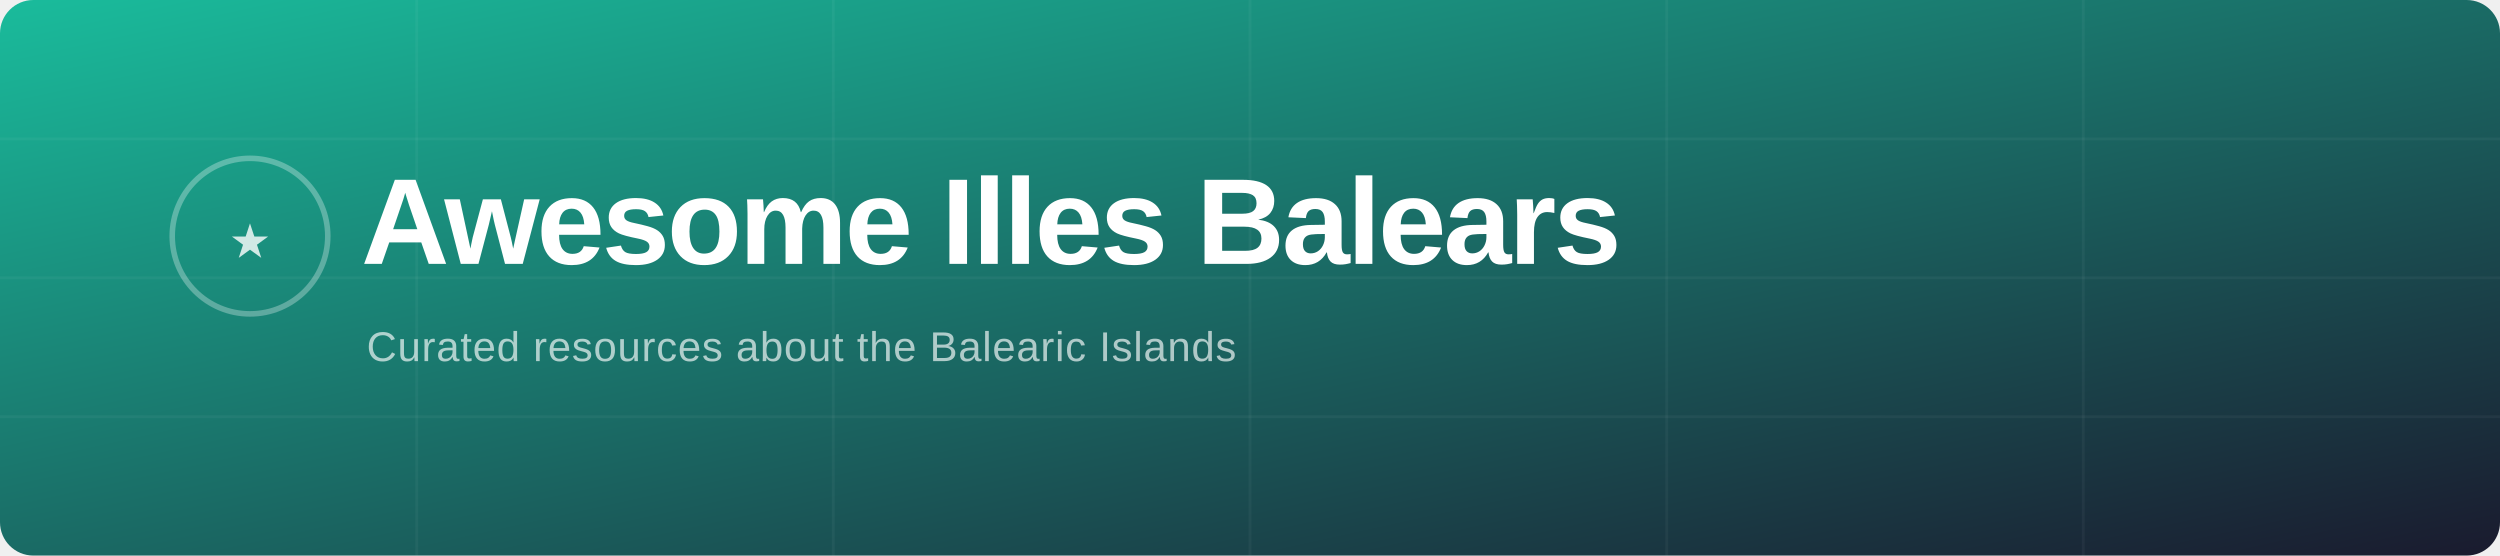
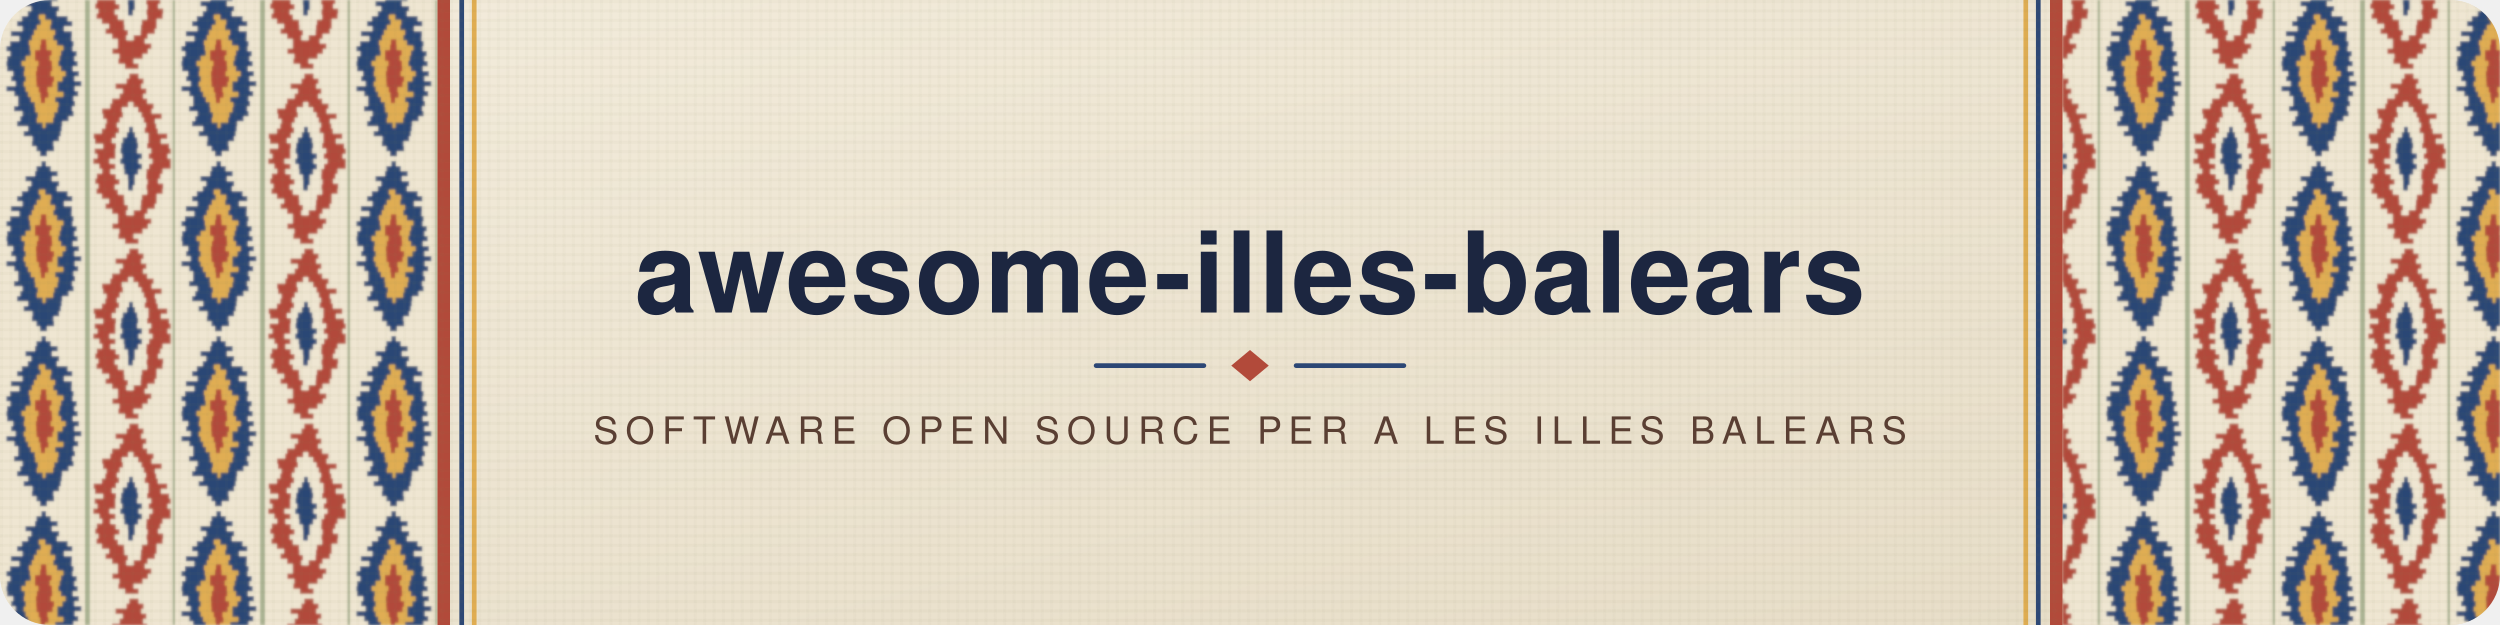
- <svg xmlns="http://www.w3.org/2000/svg" viewBox="0 0 900 200" width="900" height="200">
+ <svg xmlns="http://www.w3.org/2000/svg" viewBox="0 0 800 200" width="800" height="200">
  <defs>
-     <linearGradient id="bg" x1="0%" y1="0%" x2="100%" y2="100%">
-       <stop offset="0%" stop-color="#1abc9c" />
-       <stop offset="100%" stop-color="#1a1a2e" />
+     <clipPath id="clipR">
+       <rect width="800" height="200" rx="16" />
+     </clipPath>
+     <linearGradient id="linen" x1="0%" y1="0%" x2="100%" y2="100%">
+       <stop offset="0%" stop-color="#f3ecdc" />
+       <stop offset="100%" stop-color="#e6dcc6" />
    </linearGradient>
+     <pattern id="weave" width="3" height="3" patternUnits="userSpaceOnUse">
+       <rect width="3" height="1" fill="#8a7458" opacity="0.04" />
+       <rect width="1" height="3" fill="#8a7458" opacity="0.035" />
+     </pattern>
+     <pattern id="llengues" width="56" height="56" patternUnits="userSpaceOnUse" x="0" y="-6">
+       <rect width="56" height="56" fill="#efe6d2" />
+       <rect x="27.25" width="1.5" height="56" fill="#5d7a4c" opacity="0.5" />
+       <rect x="55.25" width="1.5" height="56" fill="#5d7a4c" opacity="0.5" />
+       <g>
+         <polygon fill="#2c4775" points="14.0,0.0 14.0,1.6 13.3,1.6 13.3,3.2 11.7,3.2 11.7,4.8 11.2,4.8 11.2,6.4 8.2,6.4 8.2,8.0 10.0,8.0 10.0,9.6 8.9,9.6 8.9,11.2 7.0,11.2 7.0,12.8 5.5,12.8 5.5,14.4 7.2,14.4 7.2,16.0 3.5,16.0 3.5,17.6 6.2,17.6 6.2,19.2 3.2,19.2 3.2,20.8 2.1,20.8 2.1,22.4 3.3,22.4 3.3,24.0 2.3,24.0 2.3,25.6 2.1,25.6 2.1,27.2 2.3,27.2 2.3,28.8 4.2,28.8 4.2,30.4 3.6,30.4 3.6,32.0 5.0,32.0 5.0,33.6 2.1,33.6 2.1,35.2 4.6,35.2 4.6,36.8 5.8,36.8 5.8,38.4 5.8,38.4 5.8,40.0 4.5,40.0 4.5,41.6 7.2,41.6 7.2,43.2 6.5,43.2 6.5,44.8 5.5,44.8 5.5,46.4 9.0,46.4 9.0,48.0 7.6,48.0 7.6,49.6 10.4,49.6 10.4,51.2 10.2,51.2 10.2,52.8 11.7,52.8 11.7,54.4 12.8,54.4 12.8,56.0 14.0,56.0 14.0,56.0 14.0,56.0 14.0,56.0 15.0,56.0 15.0,54.4 17.3,54.4 17.3,52.8 17.1,52.8 17.1,51.2 18.9,51.2 18.9,49.6 19.4,49.6 19.4,48.0 19.7,48.0 19.7,46.4 19.9,46.4 19.9,44.8 21.9,44.8 21.9,43.2 23.5,43.2 23.5,41.6 23.1,41.6 23.1,40.0 24.0,40.0 24.0,38.4 23.5,38.4 23.5,36.8 25.0,36.8 25.0,35.2 23.9,35.2 23.9,33.6 26.0,33.6 26.0,32.0 23.8,32.0 23.8,30.4 25.2,30.4 25.2,28.8 23.3,28.8 23.3,27.2 24.8,27.2 24.8,25.6 23.8,25.6 23.8,24.0 24.5,24.0 24.5,22.4 23.2,22.4 23.2,20.8 23.5,20.8 23.5,19.2 22.9,19.2 22.9,17.6 23.0,17.6 23.0,16.0 20.5,16.0 20.5,14.4 23.1,14.4 23.1,12.8 21.6,12.8 21.6,11.2 18.2,11.2 18.2,9.6 18.9,9.6 18.9,8.0 16.6,8.0 16.6,6.4 18.4,6.4 18.4,4.8 16.2,4.8 16.2,3.2 14.7,3.2 14.7,1.6 14.0,1.6 14.0,0.0" />
+         <polygon fill="#e0ad52" points="14.0,9.0 14.0,10.6 12.4,10.7 12.4,12.3 13.0,12.3 13.0,13.9 11.8,14.0 11.8,15.6 10.9,15.6 10.9,17.2 10.2,17.3 10.2,18.9 9.3,18.9 9.3,20.5 9.6,20.6 9.6,22.2 9.8,22.2 9.8,23.8 8.2,23.9 8.2,25.5 6.9,25.5 6.9,27.1 7.9,27.2 7.9,28.8 7.7,28.8 7.7,30.4 8.2,30.5 8.2,32.1 7.6,32.1 7.6,33.7 8.2,33.8 8.2,35.4 9.0,35.4 9.0,37.0 9.9,37.1 9.9,38.7 11.1,38.7 11.1,40.3 11.3,40.4 11.3,42.0 12.1,42.0 12.1,43.6 11.8,43.7 11.8,45.3 13.6,45.3 13.6,46.9 14.0,47.0 14.0,47.0 14.0,47.0 14.0,47.0 14.6,46.9 14.6,45.3 17.0,45.3 17.0,43.7 17.4,43.6 17.4,42.0 18.4,42.0 18.4,40.4 18.7,40.3 18.7,38.7 17.7,38.7 17.7,37.1 20.3,37.0 20.3,35.4 18.4,35.4 18.4,33.8 18.4,33.7 18.4,32.1 20.0,32.1 20.0,30.5 21.0,30.4 21.0,28.8 19.5,28.8 19.5,27.2 18.7,27.1 18.7,25.5 19.1,25.5 19.1,23.9 19.5,23.8 19.5,22.2 20.3,22.2 20.3,20.6 18.2,20.5 18.2,18.9 17.1,18.9 17.1,17.3 17.6,17.2 17.6,15.6 16.1,15.6 16.1,14.0 16.4,13.9 16.4,12.3 14.5,12.3 14.5,10.7 14.0,10.6 14.0,9.0" />
+         <polygon fill="#b24a3a" points="14.0,17.0 14.0,18.6 13.1,18.7 13.1,20.3 12.8,20.4 12.8,22.0 11.2,22.1 11.2,23.7 11.2,23.8 11.2,25.4 12.3,25.5 12.3,27.1 11.8,27.2 11.8,28.8 11.5,28.8 11.5,30.4 11.6,30.5 11.6,32.1 11.7,32.2 11.7,33.8 12.4,33.9 12.4,35.5 12.9,35.6 12.9,37.2 13.1,37.3 13.1,38.9 14.0,39.0 14.0,39.0 14.0,39.0 14.0,39.0 14.4,38.9 14.4,37.3 15.5,37.2 15.5,35.6 15.2,35.5 15.2,33.9 16.8,33.8 16.8,32.2 17.3,32.1 17.3,30.5 16.2,30.4 16.2,28.8 16.7,28.8 16.7,27.2 16.6,27.1 16.6,25.5 15.9,25.4 15.9,23.8 16.5,23.7 16.5,22.1 14.9,22.0 14.9,20.4 14.8,20.3 14.8,18.7 14.0,18.6 14.0,17.0" />
+         <polygon fill="#b24a3a" points="42.0,-28.0 42.0,-26.4 41.4,-26.4 41.4,-24.8 40.5,-24.8 40.5,-23.2 37.0,-23.2 37.0,-21.6 39.3,-21.6 39.3,-20.0 38.3,-20.0 38.3,-18.4 35.9,-18.4 35.9,-16.8 35.3,-16.8 35.3,-15.2 32.7,-15.2 32.7,-13.6 33.0,-13.6 33.0,-12.0 34.1,-12.0 34.1,-10.4 33.7,-10.4 33.7,-8.8 32.6,-8.8 32.6,-7.2 30.0,-7.2 30.0,-5.6 30.4,-5.6 30.4,-4.0 33.0,-4.0 33.0,-2.4 30.3,-2.4 30.3,-0.8 31.2,-0.8 31.2,0.8 29.9,0.8 29.9,2.4 31.8,2.4 31.8,4.0 32.7,4.0 32.7,5.6 31.0,5.6 31.0,7.2 30.5,7.2 30.5,8.8 31.5,8.8 31.5,10.4 30.9,10.4 30.9,12.0 32.6,12.0 32.6,13.6 34.9,13.6 34.9,15.2 33.8,15.2 33.8,16.8 35.9,16.8 35.9,18.4 37.7,18.4 37.7,20.0 37.7,20.0 37.7,21.6 36.0,21.6 36.0,23.2 38.2,23.2 38.2,24.8 37.9,24.8 37.9,26.4 40.0,26.4 40.0,28.0 42.0,28.0 42.0,28.0 42.0,28.0 42.0,28.0 44.3,28.0 44.3,26.4 42.7,26.4 42.7,24.8 45.6,24.8 45.6,23.2 47.3,23.2 47.3,21.6 48.4,21.6 48.4,20.0 46.3,20.0 46.3,18.4 47.2,18.4 47.2,16.8 49.5,16.8 49.5,15.2 50.1,15.2 50.1,13.6 50.1,13.6 50.1,12.0 52.0,12.0 52.0,10.4 52.2,10.4 52.2,8.8 50.6,8.8 50.6,7.2 51.3,7.2 51.3,5.6 52.0,5.6 52.0,4.0 54.6,4.0 54.6,2.4 54.6,2.4 54.6,0.8 53.6,0.8 53.6,-0.8 54.6,-0.8 54.6,-2.4 54.1,-2.4 54.1,-4.0 51.5,-4.0 51.5,-5.6 53.5,-5.6 53.5,-7.2 50.5,-7.2 50.5,-8.8 50.0,-8.8 50.0,-10.4 49.6,-10.4 49.6,-12.0 51.7,-12.0 51.7,-13.6 48.5,-13.6 48.5,-15.2 49.1,-15.2 49.1,-16.8 47.1,-16.8 47.1,-18.4 45.8,-18.4 45.8,-20.0 46.8,-20.0 46.8,-21.6 45.2,-21.6 45.2,-23.2 45.9,-23.2 45.9,-24.8 44.3,-24.8 44.3,-26.4 42.0,-26.4 42.0,-28.0" />
+         <polygon fill="#efe6d2" points="42.0,-19.0 42.0,-17.4 41.0,-17.3 41.0,-15.7 39.0,-15.7 39.0,-14.1 39.3,-14.0 39.3,-12.4 38.3,-12.4 38.3,-10.8 37.4,-10.7 37.4,-9.1 38.1,-9.1 38.1,-7.5 37.1,-7.4 37.1,-5.8 35.8,-5.8 35.8,-4.2 37.1,-4.1 37.1,-2.5 36.9,-2.5 36.9,-0.9 36.9,-0.8 36.9,0.8 35.0,0.8 35.0,2.4 36.9,2.5 36.9,4.1 35.3,4.1 35.3,5.7 37.0,5.8 37.0,7.4 38.2,7.4 38.2,9.0 36.7,9.1 36.7,10.7 37.7,10.7 37.7,12.3 39.7,12.4 39.7,14.0 39.8,14.0 39.8,15.6 40.9,15.7 40.9,17.3 40.4,17.3 40.4,18.9 42.0,19.0 42.0,19.0 42.0,19.0 42.0,19.0 42.8,18.9 42.8,17.3 45.0,17.3 45.0,15.7 45.1,15.6 45.1,14.0 45.4,14.0 45.4,12.4 47.1,12.3 47.1,10.7 46.9,10.7 46.9,9.1 47.2,9.0 47.2,7.4 46.8,7.4 46.8,5.8 46.9,5.7 46.9,4.1 47.7,4.1 47.7,2.5 48.8,2.4 48.8,0.8 47.6,0.8 47.6,-0.8 48.4,-0.9 48.4,-2.5 47.1,-2.5 47.1,-4.1 47.5,-4.2 47.5,-5.8 47.5,-5.8 47.5,-7.4 46.3,-7.5 46.3,-9.1 46.7,-9.1 46.7,-10.7 46.0,-10.8 46.0,-12.4 45.3,-12.4 45.3,-14.0 44.2,-14.1 44.2,-15.7 42.7,-15.7 42.7,-17.3 42.0,-17.4 42.0,-19.0" />
+         <polygon fill="#2c4775" points="42.0,-11.0 42.0,-9.4 41.3,-9.3 41.3,-7.7 40.6,-7.6 40.6,-6.0 39.3,-5.9 39.3,-4.3 38.8,-4.2 38.8,-2.6 38.6,-2.5 38.6,-0.9 39.1,-0.8 39.1,0.8 38.5,0.8 38.5,2.4 39.6,2.5 39.6,4.1 39.8,4.2 39.8,5.8 40.9,5.9 40.9,7.5 41.0,7.6 41.0,9.2 41.0,9.3 41.0,10.9 42.0,11.0 42.0,11.0 42.0,11.0 42.0,11.0 42.5,10.9 42.5,9.3 43.1,9.2 43.1,7.6 43.1,7.5 43.1,5.9 44.2,5.8 44.2,4.2 45.4,4.1 45.4,2.5 44.3,2.4 44.3,0.8 45.4,0.8 45.4,-0.8 43.9,-0.9 43.9,-2.5 44.2,-2.6 44.2,-4.2 43.9,-4.3 43.9,-5.9 43.2,-6.0 43.2,-7.6 42.5,-7.7 42.5,-9.3 42.0,-9.4 42.0,-11.0" />
+         <polygon fill="#b24a3a" points="42.0,28.0 42.0,29.6 41.4,29.6 41.4,31.2 40.5,31.2 40.5,32.8 37.0,32.8 37.0,34.4 39.3,34.4 39.3,36.0 38.3,36.0 38.3,37.6 35.9,37.6 35.9,39.2 35.3,39.2 35.3,40.8 32.7,40.8 32.7,42.4 33.0,42.4 33.0,44.0 34.1,44.0 34.1,45.6 33.7,45.6 33.7,47.2 32.6,47.2 32.6,48.8 30.0,48.8 30.0,50.4 30.4,50.4 30.4,52.0 33.0,52.0 33.0,53.6 30.3,53.6 30.3,55.2 31.2,55.2 31.2,56.8 29.9,56.8 29.9,58.4 31.8,58.4 31.8,60.0 32.7,60.0 32.7,61.6 31.0,61.6 31.0,63.2 30.5,63.2 30.5,64.8 31.5,64.8 31.5,66.4 30.9,66.4 30.9,68.0 32.6,68.0 32.6,69.6 34.9,69.6 34.9,71.2 33.8,71.2 33.8,72.8 35.9,72.8 35.9,74.4 37.7,74.4 37.7,76.0 37.7,76.0 37.7,77.6 36.0,77.6 36.0,79.2 38.2,79.2 38.2,80.8 37.9,80.8 37.9,82.4 40.0,82.4 40.0,84.0 42.0,84.0 42.0,84.0 42.0,84.0 42.0,84.0 44.3,84.0 44.3,82.4 42.7,82.4 42.7,80.8 45.6,80.8 45.6,79.2 47.3,79.2 47.3,77.6 48.4,77.6 48.4,76.0 46.3,76.0 46.3,74.4 47.2,74.4 47.2,72.8 49.5,72.8 49.5,71.2 50.1,71.2 50.1,69.6 50.1,69.6 50.1,68.0 52.0,68.0 52.0,66.4 52.2,66.4 52.2,64.8 50.6,64.8 50.6,63.2 51.3,63.2 51.3,61.6 52.0,61.6 52.0,60.0 54.6,60.0 54.6,58.4 54.6,58.4 54.6,56.8 53.6,56.8 53.6,55.2 54.6,55.2 54.6,53.6 54.1,53.6 54.1,52.0 51.5,52.0 51.5,50.4 53.5,50.4 53.5,48.8 50.5,48.8 50.5,47.2 50.0,47.2 50.0,45.6 49.6,45.6 49.6,44.0 51.7,44.0 51.7,42.4 48.5,42.4 48.5,40.8 49.1,40.8 49.1,39.2 47.1,39.2 47.1,37.6 45.8,37.6 45.8,36.0 46.8,36.0 46.8,34.4 45.2,34.4 45.2,32.8 45.9,32.8 45.9,31.2 44.3,31.2 44.3,29.6 42.0,29.6 42.0,28.0" />
+         <polygon fill="#efe6d2" points="42.0,37.0 42.0,38.6 41.0,38.7 41.0,40.3 39.0,40.3 39.0,41.9 39.3,42.0 39.3,43.6 38.3,43.6 38.3,45.2 37.4,45.3 37.4,46.9 38.1,46.9 38.1,48.5 37.1,48.6 37.1,50.2 35.8,50.2 35.8,51.8 37.1,51.9 37.1,53.5 36.9,53.5 36.9,55.1 36.9,55.2 36.9,56.8 35.0,56.8 35.0,58.4 36.9,58.5 36.9,60.1 35.3,60.1 35.3,61.7 37.0,61.8 37.0,63.4 38.2,63.4 38.2,65.0 36.7,65.1 36.7,66.7 37.7,66.7 37.7,68.3 39.7,68.4 39.7,70.0 39.8,70.0 39.8,71.6 40.9,71.7 40.9,73.3 40.4,73.3 40.4,74.9 42.0,75.0 42.0,75.0 42.0,75.0 42.0,75.0 42.8,74.9 42.8,73.3 45.0,73.3 45.0,71.7 45.1,71.6 45.1,70.0 45.4,70.0 45.4,68.4 47.1,68.3 47.1,66.7 46.9,66.7 46.9,65.1 47.2,65.0 47.2,63.4 46.8,63.4 46.8,61.8 46.9,61.7 46.9,60.1 47.7,60.1 47.7,58.5 48.8,58.4 48.8,56.8 47.6,56.8 47.6,55.2 48.4,55.1 48.4,53.5 47.1,53.5 47.1,51.9 47.5,51.8 47.5,50.2 47.5,50.2 47.5,48.6 46.3,48.5 46.3,46.9 46.7,46.9 46.7,45.3 46.0,45.2 46.0,43.6 45.3,43.6 45.3,42.0 44.2,41.9 44.2,40.3 42.7,40.3 42.7,38.7 42.0,38.6 42.0,37.0" />
+         <polygon fill="#2c4775" points="42.0,45.0 42.0,46.6 41.3,46.7 41.3,48.3 40.6,48.4 40.6,50.0 39.3,50.1 39.3,51.7 38.8,51.8 38.8,53.4 38.6,53.5 38.6,55.1 39.1,55.2 39.1,56.8 38.5,56.8 38.5,58.4 39.6,58.5 39.6,60.1 39.8,60.2 39.8,61.8 40.9,61.9 40.9,63.5 41.0,63.6 41.0,65.2 41.0,65.3 41.0,66.9 42.0,67.0 42.0,67.0 42.0,67.0 42.0,67.0 42.5,66.9 42.5,65.3 43.1,65.2 43.1,63.6 43.1,63.5 43.1,61.9 44.2,61.8 44.2,60.2 45.4,60.1 45.4,58.5 44.3,58.4 44.3,56.8 45.4,56.8 45.4,55.2 43.9,55.1 43.9,53.5 44.2,53.4 44.2,51.8 43.9,51.7 43.9,50.1 43.2,50.0 43.2,48.4 42.5,48.3 42.5,46.7 42.0,46.6 42.0,45.0" />
+       </g>
+     </pattern>
+     <filter id="ikatBleed" x="-2%" y="-2%" width="104%" height="104%">
+       <feGaussianBlur stdDeviation="0.5" />
+     </filter>
  </defs>
-   <rect width="900" height="200" rx="12" fill="url(#bg)" />
-   <g stroke="#ffffff" stroke-opacity="0.04" stroke-width="1">
-     <line x1="0" y1="50" x2="900" y2="50" />
-     <line x1="0" y1="100" x2="900" y2="100" />
-     <line x1="0" y1="150" x2="900" y2="150" />
-     <line x1="150" y1="0" x2="150" y2="200" />
-     <line x1="300" y1="0" x2="300" y2="200" />
-     <line x1="450" y1="0" x2="450" y2="200" />
-     <line x1="600" y1="0" x2="600" y2="200" />
-     <line x1="750" y1="0" x2="750" y2="200" />
+   <g clip-path="url(#clipR)">
+     <rect width="800" height="200" fill="url(#linen)" />
+     <rect x="0" y="0" width="140" height="200" fill="url(#llengues)" filter="url(#ikatBleed)" />
+     <rect x="660" y="0" width="140" height="200" fill="url(#llengues)" filter="url(#ikatBleed)" />
+     <g>
+       <rect x="140" y="0" width="4" height="200" fill="#b24a3a" />
+       <rect x="147" y="0" width="1.5" height="200" fill="#2c4775" />
+       <rect x="151" y="0" width="1.5" height="200" fill="#e0ad52" />
+       <rect x="656" y="0" width="4" height="200" fill="#b24a3a" />
+       <rect x="651.5" y="0" width="1.5" height="200" fill="#2c4775" />
+       <rect x="647.5" y="0" width="1.5" height="200" fill="#e0ad52" />
+     </g>
+     <rect width="800" height="200" fill="url(#weave)" />
+     <text x="400" y="100" text-anchor="middle" font-family="system-ui, -apple-system, 'Segoe UI', Helvetica, Arial, sans-serif" font-size="36" fill="#1c2640" font-weight="700" letter-spacing="0.5">awesome-illes-balears</text>
+     <g fill="#2c4775">
+       <polygon points="400,112 406,117 400,122 394,117" fill="#b24a3a" />
+       <rect x="350" y="116.25" width="36" height="1.5" rx="0.75" />
+       <rect x="414" y="116.25" width="36" height="1.5" rx="0.75" />
+     </g>
+     <text x="400" y="142" text-anchor="middle" font-family="system-ui, -apple-system, 'Segoe UI', Helvetica, Arial, sans-serif" font-size="12" fill="#5a3f33" font-weight="500" letter-spacing="2.4">SOFTWARE OPEN SOURCE PER A LES ILLES BALEARS</text>
  </g>
-   <g transform="translate(60, 55)">
-     <circle cx="30" cy="30" r="28" fill="none" stroke="#ffffff" stroke-width="2" opacity="0.3" />
-     <text x="30" y="38" text-anchor="middle" font-family="monospace" font-size="24" fill="#ffffff" opacity="0.8">★</text>
-   </g>
-   <text x="130" y="95" font-family="'Segoe UI', 'Helvetica Neue', Arial, sans-serif" font-size="44" font-weight="700" fill="#ffffff" letter-spacing="-1">Awesome Illes Balears</text>
-   <text x="132" y="130" font-family="'Segoe UI', 'Helvetica Neue', Arial, sans-serif" font-size="15" fill="#ffffff" opacity="0.65" letter-spacing="0.3">Curated resources about the Balearic Islands</text>
</svg>
